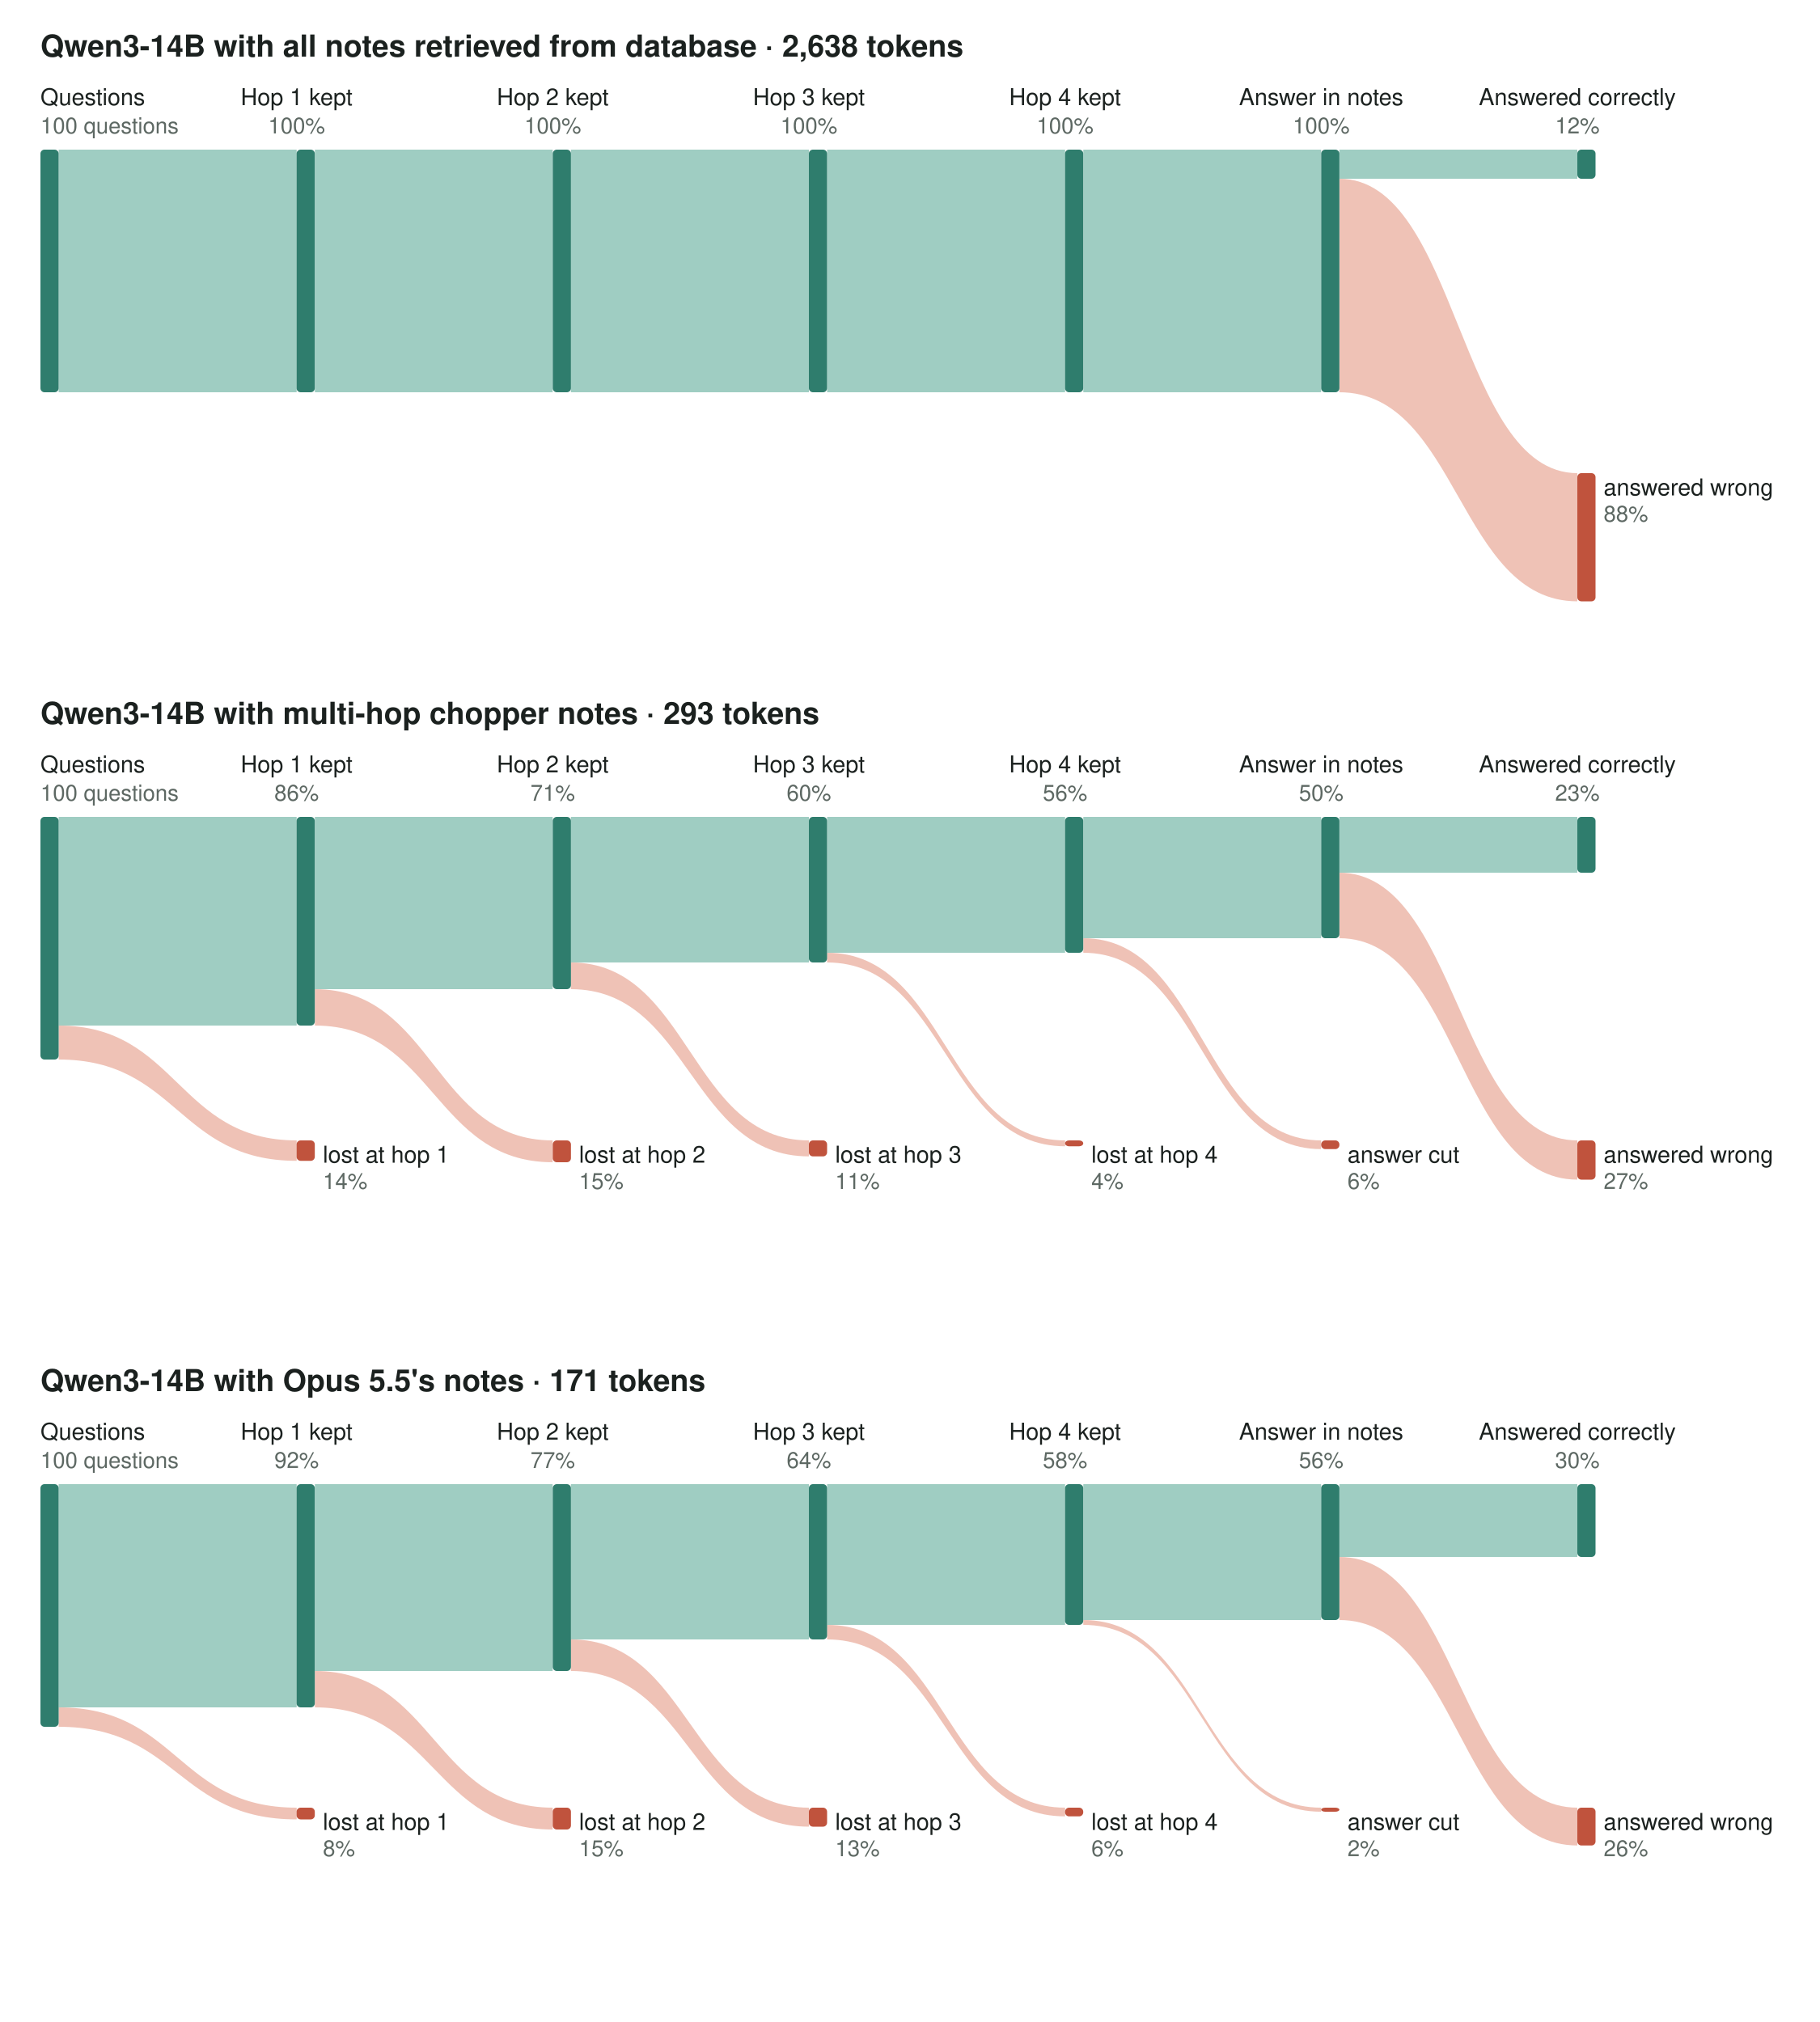
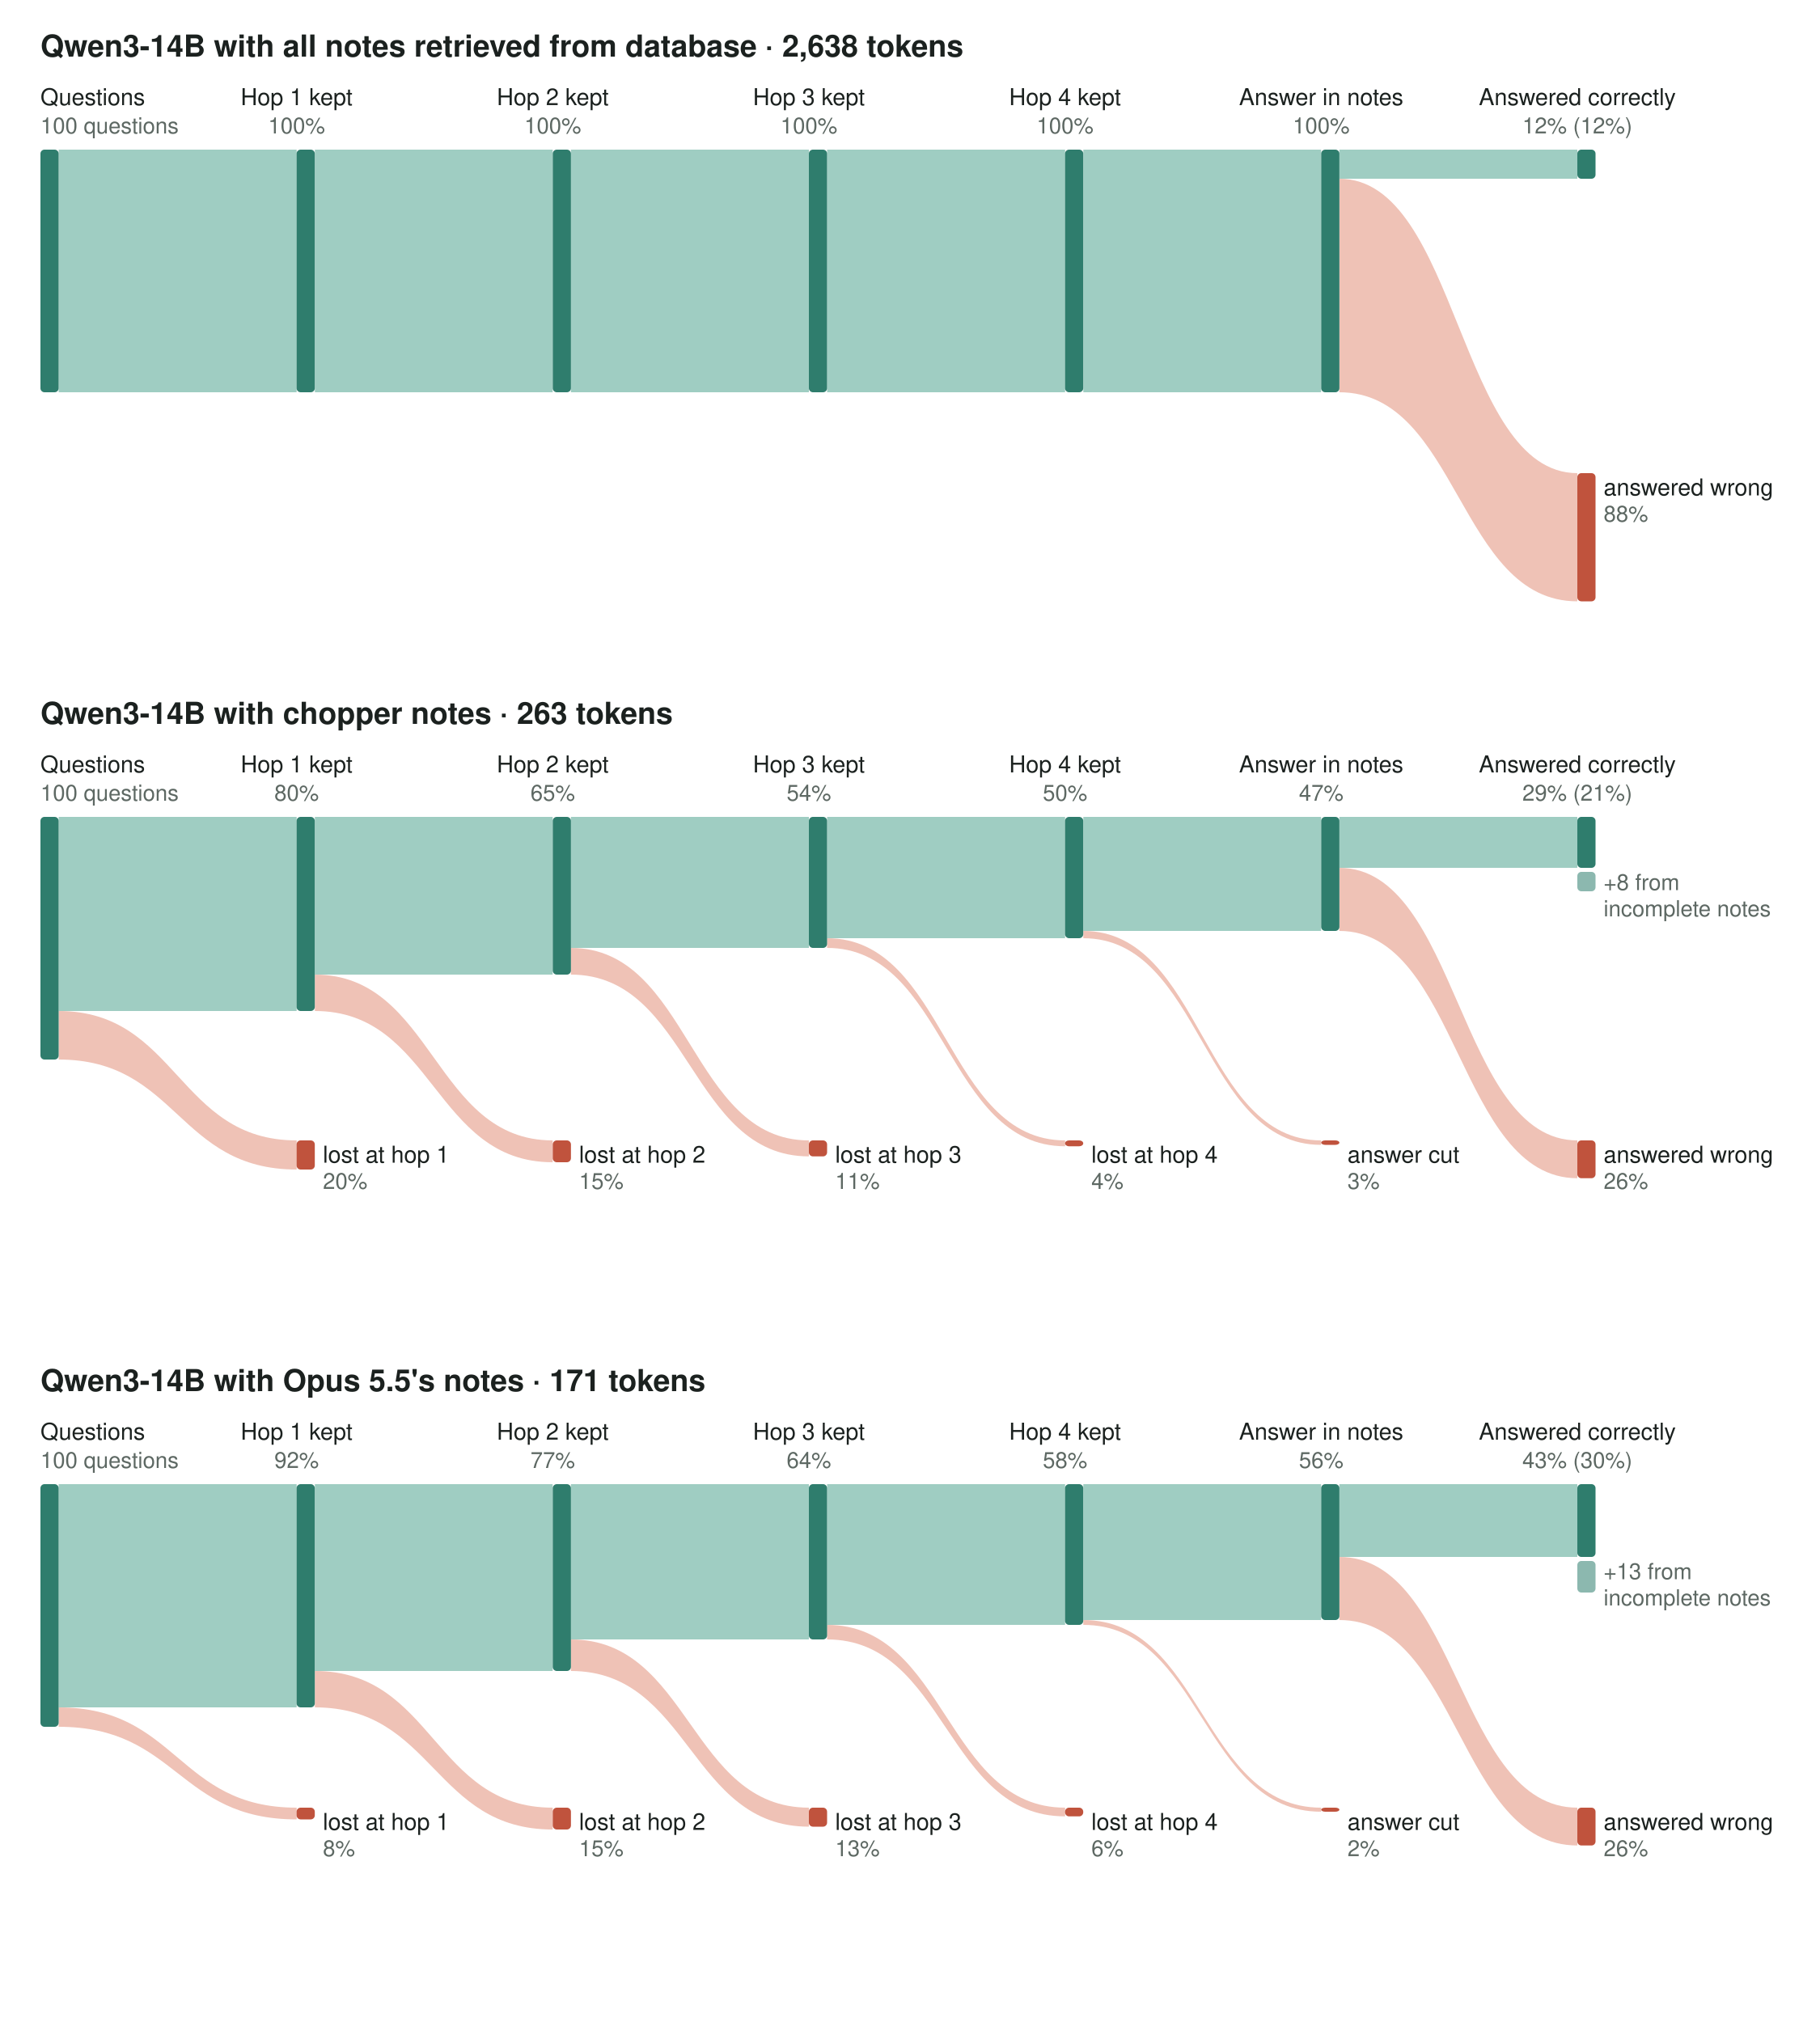
<svg xmlns="http://www.w3.org/2000/svg" viewBox="0 0 900 1000" width="900" font-family="Helvetica, Arial, sans-serif">
  <rect width="100%" height="100%" fill="#ffffff" />
  <text x="20" y="28" font-size="15" font-weight="700" fill="#1b211f">Qwen3-14B with all notes retrieved from database · 2,638 tokens</text>
  <path d="M29.0,74.0 C87.8,74.0 87.8,74.0 146.7,74.0 L146.7,194.0 C87.8,194.0 87.8,194.0 29.0,194.0 Z" fill="#9fcdc2" />
  <path d="M155.7,74.0 C214.5,74.0 214.5,74.0 273.3,74.0 L273.3,194.0 C214.5,194.0 214.5,194.0 155.7,194.0 Z" fill="#9fcdc2" />
  <path d="M282.3,74.0 C341.2,74.0 341.2,74.0 400.0,74.0 L400.0,194.0 C341.2,194.0 341.2,194.0 282.3,194.0 Z" fill="#9fcdc2" />
  <path d="M409.0,74.0 C467.8,74.0 467.8,74.0 526.7,74.0 L526.7,194.0 C467.8,194.0 467.8,194.0 409.0,194.0 Z" fill="#9fcdc2" />
  <path d="M535.7,74.0 C594.5,74.0 594.5,74.0 653.3,74.0 L653.3,194.0 C594.5,194.0 594.5,194.0 535.7,194.0 Z" fill="#9fcdc2" />
  <path d="M662.3,74.0 C721.2,74.0 721.2,74.0 780.0,74.0 L780.0,88.4 C721.2,88.4 721.2,88.4 662.3,88.4 Z" fill="#9fcdc2" />
  <path d="M662.3,88.4 C721.2,88.4 721.2,234.0 780.0,234.0 L780.0,297.4 C721.2,297.4 721.2,194.0 662.3,194.0 Z" fill="#efc2b6" />
  <rect x="780.0" y="234" width="9" height="63.4" fill="#c0533d" rx="2" />
  <text x="793.0" y="245" font-size="11.5" fill="#1b211f">answered wrong</text>
  <text x="793.0" y="258" font-size="11" fill="#5d6863">88%</text>
  <rect x="20.0" y="74" width="9" height="120.0" fill="#2f7d6d" rx="2" />
  <text x="20.0" y="52" font-size="11.5" text-anchor="start" fill="#1b211f">Questions</text>
  <text x="20.0" y="66" font-size="11" text-anchor="start" fill="#5d6863">100 questions</text>
  <rect x="146.667" y="74" width="9" height="120.0" fill="#2f7d6d" rx="2" />
  <text x="146.667" y="52" font-size="11.5" text-anchor="middle" fill="#1b211f">Hop 1 kept</text>
  <text x="146.667" y="66" font-size="11" text-anchor="middle" fill="#5d6863">100%</text>
  <rect x="273.333" y="74" width="9" height="120.0" fill="#2f7d6d" rx="2" />
  <text x="273.333" y="52" font-size="11.5" text-anchor="middle" fill="#1b211f">Hop 2 kept</text>
  <text x="273.333" y="66" font-size="11" text-anchor="middle" fill="#5d6863">100%</text>
  <rect x="400.0" y="74" width="9" height="120.0" fill="#2f7d6d" rx="2" />
  <text x="400.0" y="52" font-size="11.5" text-anchor="middle" fill="#1b211f">Hop 3 kept</text>
  <text x="400.0" y="66" font-size="11" text-anchor="middle" fill="#5d6863">100%</text>
  <rect x="526.667" y="74" width="9" height="120.0" fill="#2f7d6d" rx="2" />
  <text x="526.667" y="52" font-size="11.5" text-anchor="middle" fill="#1b211f">Hop 4 kept</text>
  <text x="526.667" y="66" font-size="11" text-anchor="middle" fill="#5d6863">100%</text>
  <rect x="653.333" y="74" width="9" height="120.0" fill="#2f7d6d" rx="2" />
  <text x="653.333" y="52" font-size="11.5" text-anchor="middle" fill="#1b211f">Answer in notes</text>
  <text x="653.333" y="66" font-size="11" text-anchor="middle" fill="#5d6863">100%</text>
  <rect x="780.0" y="74" width="9" height="14.4" fill="#2f7d6d" rx="2" />
  <text x="780.0" y="52" font-size="11.5" text-anchor="middle" fill="#1b211f">Answered correctly</text>
-   <text x="780.0" y="66" font-size="11" text-anchor="middle" fill="#5d6863">12%</text>
-   <text x="20" y="358.0" font-size="15" font-weight="700" fill="#1b211f">Qwen3-14B with multi-hop chopper notes · 293 tokens</text>
-   <path d="M29.0,404.0 C87.8,404.0 87.8,404.0 146.7,404.0 L146.7,507.2 C87.8,507.2 87.8,507.2 29.0,507.2 Z" fill="#9fcdc2" />
-   <path d="M29.0,507.2 C87.8,507.2 87.8,564.0 146.7,564.0 L146.7,574.1 C87.8,574.1 87.8,524.0 29.0,524.0 Z" fill="#efc2b6" />
-   <rect x="146.667" y="564.0" width="9" height="10.1" fill="#c0533d" rx="2" />
+   <text x="780.0" y="66" font-size="11" text-anchor="middle" fill="#5d6863">12% (12%)</text>
+   <text x="20" y="358.0" font-size="15" font-weight="700" fill="#1b211f">Qwen3-14B with chopper notes · 263 tokens</text>
+   <path d="M29.0,404.0 C87.8,404.0 87.8,404.0 146.7,404.0 L146.7,500.0 C87.8,500.0 87.8,500.0 29.0,500.0 Z" fill="#9fcdc2" />
+   <path d="M29.0,500.0 C87.8,500.0 87.8,564.0 146.7,564.0 L146.7,578.4 C87.8,578.4 87.8,524.0 29.0,524.0 Z" fill="#efc2b6" />
+   <rect x="146.667" y="564.0" width="9" height="14.4" fill="#c0533d" rx="2" />
  <text x="159.667" y="575.0" font-size="11.5" fill="#1b211f">lost at hop 1</text>
-   <text x="159.667" y="588.0" font-size="11" fill="#5d6863">14%</text>
-   <path d="M155.7,404.0 C214.5,404.0 214.5,404.0 273.3,404.0 L273.3,489.2 C214.5,489.2 214.5,489.2 155.7,489.2 Z" fill="#9fcdc2" />
-   <path d="M155.7,489.2 C214.5,489.2 214.5,564.0 273.3,564.0 L273.3,574.8 C214.5,574.8 214.5,507.2 155.7,507.2 Z" fill="#efc2b6" />
+   <text x="159.667" y="588.0" font-size="11" fill="#5d6863">20%</text>
+   <path d="M155.7,404.0 C214.5,404.0 214.5,404.0 273.3,404.0 L273.3,482.0 C214.5,482.0 214.5,482.0 155.7,482.0 Z" fill="#9fcdc2" />
+   <path d="M155.7,482.0 C214.5,482.0 214.5,564.0 273.3,564.0 L273.3,574.8 C214.5,574.8 214.5,500.0 155.7,500.0 Z" fill="#efc2b6" />
  <rect x="273.333" y="564.0" width="9" height="10.8" fill="#c0533d" rx="2" />
  <text x="286.333" y="575.0" font-size="11.5" fill="#1b211f">lost at hop 2</text>
  <text x="286.333" y="588.0" font-size="11" fill="#5d6863">15%</text>
-   <path d="M282.3,404.0 C341.2,404.0 341.2,404.0 400.0,404.0 L400.0,476.0 C341.2,476.0 341.2,476.0 282.3,476.0 Z" fill="#9fcdc2" />
-   <path d="M282.3,476.0 C341.2,476.0 341.2,564.0 400.0,564.0 L400.0,571.9 C341.2,571.9 341.2,489.2 282.3,489.2 Z" fill="#efc2b6" />
+   <path d="M282.3,404.0 C341.2,404.0 341.2,404.0 400.0,404.0 L400.0,468.8 C341.2,468.8 341.2,468.8 282.3,468.8 Z" fill="#9fcdc2" />
+   <path d="M282.3,468.8 C341.2,468.8 341.2,564.0 400.0,564.0 L400.0,571.9 C341.2,571.9 341.2,482.0 282.3,482.0 Z" fill="#efc2b6" />
  <rect x="400.0" y="564.0" width="9" height="7.9" fill="#c0533d" rx="2" />
  <text x="413.0" y="575.0" font-size="11.5" fill="#1b211f">lost at hop 3</text>
  <text x="413.0" y="588.0" font-size="11" fill="#5d6863">11%</text>
-   <path d="M409.0,404.0 C467.8,404.0 467.8,404.0 526.7,404.0 L526.7,471.2 C467.8,471.2 467.8,471.2 409.0,471.2 Z" fill="#9fcdc2" />
-   <path d="M409.0,471.2 C467.8,471.2 467.8,564.0 526.7,564.0 L526.7,566.9 C467.8,566.9 467.8,476.0 409.0,476.0 Z" fill="#efc2b6" />
+   <path d="M409.0,404.0 C467.8,404.0 467.8,404.0 526.7,404.0 L526.7,464.0 C467.8,464.0 467.8,464.0 409.0,464.0 Z" fill="#9fcdc2" />
+   <path d="M409.0,464.0 C467.8,464.0 467.8,564.0 526.7,564.0 L526.7,566.9 C467.8,566.9 467.8,468.8 409.0,468.8 Z" fill="#efc2b6" />
  <rect x="526.667" y="564.0" width="9" height="2.9" fill="#c0533d" rx="2" />
  <text x="539.667" y="575.0" font-size="11.5" fill="#1b211f">lost at hop 4</text>
  <text x="539.667" y="588.0" font-size="11" fill="#5d6863">4%</text>
-   <path d="M535.7,404.0 C594.5,404.0 594.5,404.0 653.3,404.0 L653.3,464.0 C594.5,464.0 594.5,464.0 535.7,464.0 Z" fill="#9fcdc2" />
-   <path d="M535.7,464.0 C594.5,464.0 594.5,564.0 653.3,564.0 L653.3,568.3 C594.5,568.3 594.5,471.2 535.7,471.2 Z" fill="#efc2b6" />
-   <rect x="653.333" y="564.0" width="9" height="4.3" fill="#c0533d" rx="2" />
+   <path d="M535.7,404.0 C594.5,404.0 594.5,404.0 653.3,404.0 L653.3,460.4 C594.5,460.4 594.5,460.4 535.7,460.4 Z" fill="#9fcdc2" />
+   <path d="M535.7,460.4 C594.5,460.4 594.5,564.0 653.3,564.0 L653.3,566.2 C594.5,566.2 594.5,464.0 535.7,464.0 Z" fill="#efc2b6" />
+   <rect x="653.333" y="564.0" width="9" height="2.2" fill="#c0533d" rx="2" />
  <text x="666.333" y="575.0" font-size="11.5" fill="#1b211f">answer cut</text>
-   <text x="666.333" y="588.0" font-size="11" fill="#5d6863">6%</text>
-   <path d="M662.3,404.0 C721.2,404.0 721.2,404.0 780.0,404.0 L780.0,431.6 C721.2,431.6 721.2,431.6 662.3,431.6 Z" fill="#9fcdc2" />
-   <path d="M662.3,431.6 C721.2,431.6 721.2,564.0 780.0,564.0 L780.0,583.4 C721.2,583.4 721.2,464.0 662.3,464.0 Z" fill="#efc2b6" />
-   <rect x="780.0" y="564.0" width="9" height="19.4" fill="#c0533d" rx="2" />
+   <text x="666.333" y="588.0" font-size="11" fill="#5d6863">3%</text>
+   <path d="M662.3,404.0 C721.2,404.0 721.2,404.0 780.0,404.0 L780.0,429.2 C721.2,429.2 721.2,429.2 662.3,429.2 Z" fill="#9fcdc2" />
+   <path d="M662.3,429.2 C721.2,429.2 721.2,564.0 780.0,564.0 L780.0,582.7 C721.2,582.7 721.2,460.4 662.3,460.4 Z" fill="#efc2b6" />
+   <rect x="780.0" y="564.0" width="9" height="18.7" fill="#c0533d" rx="2" />
  <text x="793.0" y="575.0" font-size="11.5" fill="#1b211f">answered wrong</text>
-   <text x="793.0" y="588.0" font-size="11" fill="#5d6863">27%</text>
+   <text x="793.0" y="588.0" font-size="11" fill="#5d6863">26%</text>
  <rect x="20.0" y="404.0" width="9" height="120.0" fill="#2f7d6d" rx="2" />
  <text x="20.0" y="382.0" font-size="11.5" text-anchor="start" fill="#1b211f">Questions</text>
  <text x="20.0" y="396.0" font-size="11" text-anchor="start" fill="#5d6863">100 questions</text>
-   <rect x="146.667" y="404.0" width="9" height="103.2" fill="#2f7d6d" rx="2" />
+   <rect x="146.667" y="404.0" width="9" height="96.0" fill="#2f7d6d" rx="2" />
  <text x="146.667" y="382.0" font-size="11.5" text-anchor="middle" fill="#1b211f">Hop 1 kept</text>
-   <text x="146.667" y="396.0" font-size="11" text-anchor="middle" fill="#5d6863">86%</text>
-   <rect x="273.333" y="404.0" width="9" height="85.2" fill="#2f7d6d" rx="2" />
+   <text x="146.667" y="396.0" font-size="11" text-anchor="middle" fill="#5d6863">80%</text>
+   <rect x="273.333" y="404.0" width="9" height="78.0" fill="#2f7d6d" rx="2" />
  <text x="273.333" y="382.0" font-size="11.5" text-anchor="middle" fill="#1b211f">Hop 2 kept</text>
-   <text x="273.333" y="396.0" font-size="11" text-anchor="middle" fill="#5d6863">71%</text>
-   <rect x="400.0" y="404.0" width="9" height="72.0" fill="#2f7d6d" rx="2" />
+   <text x="273.333" y="396.0" font-size="11" text-anchor="middle" fill="#5d6863">65%</text>
+   <rect x="400.0" y="404.0" width="9" height="64.8" fill="#2f7d6d" rx="2" />
  <text x="400.0" y="382.0" font-size="11.5" text-anchor="middle" fill="#1b211f">Hop 3 kept</text>
-   <text x="400.0" y="396.0" font-size="11" text-anchor="middle" fill="#5d6863">60%</text>
-   <rect x="526.667" y="404.0" width="9" height="67.2" fill="#2f7d6d" rx="2" />
+   <text x="400.0" y="396.0" font-size="11" text-anchor="middle" fill="#5d6863">54%</text>
+   <rect x="526.667" y="404.0" width="9" height="60.0" fill="#2f7d6d" rx="2" />
  <text x="526.667" y="382.0" font-size="11.5" text-anchor="middle" fill="#1b211f">Hop 4 kept</text>
-   <text x="526.667" y="396.0" font-size="11" text-anchor="middle" fill="#5d6863">56%</text>
-   <rect x="653.333" y="404.0" width="9" height="60.0" fill="#2f7d6d" rx="2" />
+   <text x="526.667" y="396.0" font-size="11" text-anchor="middle" fill="#5d6863">50%</text>
+   <rect x="653.333" y="404.0" width="9" height="56.4" fill="#2f7d6d" rx="2" />
  <text x="653.333" y="382.0" font-size="11.5" text-anchor="middle" fill="#1b211f">Answer in notes</text>
-   <text x="653.333" y="396.0" font-size="11" text-anchor="middle" fill="#5d6863">50%</text>
-   <rect x="780.0" y="404.0" width="9" height="27.6" fill="#2f7d6d" rx="2" />
+   <text x="653.333" y="396.0" font-size="11" text-anchor="middle" fill="#5d6863">47%</text>
+   <rect x="780.0" y="404.0" width="9" height="25.2" fill="#2f7d6d" rx="2" />
  <text x="780.0" y="382.0" font-size="11.5" text-anchor="middle" fill="#1b211f">Answered correctly</text>
-   <text x="780.0" y="396.0" font-size="11" text-anchor="middle" fill="#5d6863">23%</text>
+   <text x="780.0" y="396.0" font-size="11" text-anchor="middle" fill="#5d6863">29% (21%)</text>
+   <rect x="780.0" y="431.2" width="9" height="9.6" fill="#2f7d6d" fill-opacity="0.55" rx="2" />
+   <text x="793.0" y="440.2" font-size="11" fill="#5d6863">+8 from</text>
+   <text x="793.0" y="453.2" font-size="11" fill="#5d6863">incomplete notes</text>
  <text x="20" y="688.0" font-size="15" font-weight="700" fill="#1b211f">Qwen3-14B with Opus 5.5's notes · 171 tokens</text>
  <path d="M29.0,734.0 C87.8,734.0 87.8,734.0 146.7,734.0 L146.7,844.4 C87.8,844.4 87.8,844.4 29.0,844.4 Z" fill="#9fcdc2" />
  <path d="M29.0,844.4 C87.8,844.4 87.8,894.0 146.7,894.0 L146.7,899.8 C87.8,899.8 87.8,854.0 29.0,854.0 Z" fill="#efc2b6" />
  <rect x="146.667" y="894.0" width="9" height="5.8" fill="#c0533d" rx="2" />
  <text x="159.667" y="905.0" font-size="11.5" fill="#1b211f">lost at hop 1</text>
  <text x="159.667" y="918.0" font-size="11" fill="#5d6863">8%</text>
  <path d="M155.7,734.0 C214.5,734.0 214.5,734.0 273.3,734.0 L273.3,826.4 C214.5,826.4 214.5,826.4 155.7,826.4 Z" fill="#9fcdc2" />
  <path d="M155.7,826.4 C214.5,826.4 214.5,894.0 273.3,894.0 L273.3,904.8 C214.5,904.8 214.5,844.4 155.7,844.4 Z" fill="#efc2b6" />
  <rect x="273.333" y="894.0" width="9" height="10.8" fill="#c0533d" rx="2" />
  <text x="286.333" y="905.0" font-size="11.5" fill="#1b211f">lost at hop 2</text>
  <text x="286.333" y="918.0" font-size="11" fill="#5d6863">15%</text>
  <path d="M282.3,734.0 C341.2,734.0 341.2,734.0 400.0,734.0 L400.0,810.8 C341.2,810.8 341.2,810.8 282.3,810.8 Z" fill="#9fcdc2" />
  <path d="M282.3,810.8 C341.2,810.8 341.2,894.0 400.0,894.0 L400.0,903.4 C341.2,903.4 341.2,826.4 282.3,826.4 Z" fill="#efc2b6" />
  <rect x="400.0" y="894.0" width="9" height="9.4" fill="#c0533d" rx="2" />
  <text x="413.0" y="905.0" font-size="11.5" fill="#1b211f">lost at hop 3</text>
  <text x="413.0" y="918.0" font-size="11" fill="#5d6863">13%</text>
  <path d="M409.0,734.0 C467.8,734.0 467.8,734.0 526.7,734.0 L526.7,803.6 C467.8,803.6 467.8,803.6 409.0,803.6 Z" fill="#9fcdc2" />
  <path d="M409.0,803.6 C467.8,803.6 467.8,894.0 526.7,894.0 L526.7,898.3 C467.8,898.3 467.8,810.8 409.0,810.8 Z" fill="#efc2b6" />
  <rect x="526.667" y="894.0" width="9" height="4.3" fill="#c0533d" rx="2" />
  <text x="539.667" y="905.0" font-size="11.5" fill="#1b211f">lost at hop 4</text>
  <text x="539.667" y="918.0" font-size="11" fill="#5d6863">6%</text>
  <path d="M535.7,734.0 C594.5,734.0 594.5,734.0 653.3,734.0 L653.3,801.2 C594.5,801.2 594.5,801.2 535.7,801.2 Z" fill="#9fcdc2" />
  <path d="M535.7,801.2 C594.5,801.2 594.5,894.0 653.3,894.0 L653.3,896.0 C594.5,896.0 594.5,803.6 535.7,803.6 Z" fill="#efc2b6" />
  <rect x="653.333" y="894.0" width="9" height="2.0" fill="#c0533d" rx="2" />
  <text x="666.333" y="905.0" font-size="11.5" fill="#1b211f">answer cut</text>
  <text x="666.333" y="918.0" font-size="11" fill="#5d6863">2%</text>
  <path d="M662.3,734.0 C721.2,734.0 721.2,734.0 780.0,734.0 L780.0,770.0 C721.2,770.0 721.2,770.0 662.3,770.0 Z" fill="#9fcdc2" />
  <path d="M662.3,770.0 C721.2,770.0 721.2,894.0 780.0,894.0 L780.0,912.7 C721.2,912.7 721.2,801.2 662.3,801.2 Z" fill="#efc2b6" />
  <rect x="780.0" y="894.0" width="9" height="18.7" fill="#c0533d" rx="2" />
  <text x="793.0" y="905.0" font-size="11.5" fill="#1b211f">answered wrong</text>
  <text x="793.0" y="918.0" font-size="11" fill="#5d6863">26%</text>
  <rect x="20.0" y="734.0" width="9" height="120.0" fill="#2f7d6d" rx="2" />
  <text x="20.0" y="712.0" font-size="11.5" text-anchor="start" fill="#1b211f">Questions</text>
  <text x="20.0" y="726.0" font-size="11" text-anchor="start" fill="#5d6863">100 questions</text>
  <rect x="146.667" y="734.0" width="9" height="110.4" fill="#2f7d6d" rx="2" />
  <text x="146.667" y="712.0" font-size="11.5" text-anchor="middle" fill="#1b211f">Hop 1 kept</text>
  <text x="146.667" y="726.0" font-size="11" text-anchor="middle" fill="#5d6863">92%</text>
  <rect x="273.333" y="734.0" width="9" height="92.4" fill="#2f7d6d" rx="2" />
  <text x="273.333" y="712.0" font-size="11.5" text-anchor="middle" fill="#1b211f">Hop 2 kept</text>
  <text x="273.333" y="726.0" font-size="11" text-anchor="middle" fill="#5d6863">77%</text>
  <rect x="400.0" y="734.0" width="9" height="76.8" fill="#2f7d6d" rx="2" />
  <text x="400.0" y="712.0" font-size="11.5" text-anchor="middle" fill="#1b211f">Hop 3 kept</text>
  <text x="400.0" y="726.0" font-size="11" text-anchor="middle" fill="#5d6863">64%</text>
  <rect x="526.667" y="734.0" width="9" height="69.6" fill="#2f7d6d" rx="2" />
  <text x="526.667" y="712.0" font-size="11.5" text-anchor="middle" fill="#1b211f">Hop 4 kept</text>
  <text x="526.667" y="726.0" font-size="11" text-anchor="middle" fill="#5d6863">58%</text>
  <rect x="653.333" y="734.0" width="9" height="67.2" fill="#2f7d6d" rx="2" />
  <text x="653.333" y="712.0" font-size="11.5" text-anchor="middle" fill="#1b211f">Answer in notes</text>
  <text x="653.333" y="726.0" font-size="11" text-anchor="middle" fill="#5d6863">56%</text>
  <rect x="780.0" y="734.0" width="9" height="36.0" fill="#2f7d6d" rx="2" />
  <text x="780.0" y="712.0" font-size="11.5" text-anchor="middle" fill="#1b211f">Answered correctly</text>
-   <text x="780.0" y="726.0" font-size="11" text-anchor="middle" fill="#5d6863">30%</text>
+   <text x="780.0" y="726.0" font-size="11" text-anchor="middle" fill="#5d6863">43% (30%)</text>
+   <rect x="780.0" y="772.0" width="9" height="15.6" fill="#2f7d6d" fill-opacity="0.55" rx="2" />
+   <text x="793.0" y="781.0" font-size="11" fill="#5d6863">+13 from</text>
+   <text x="793.0" y="794.0" font-size="11" fill="#5d6863">incomplete notes</text>
</svg>
